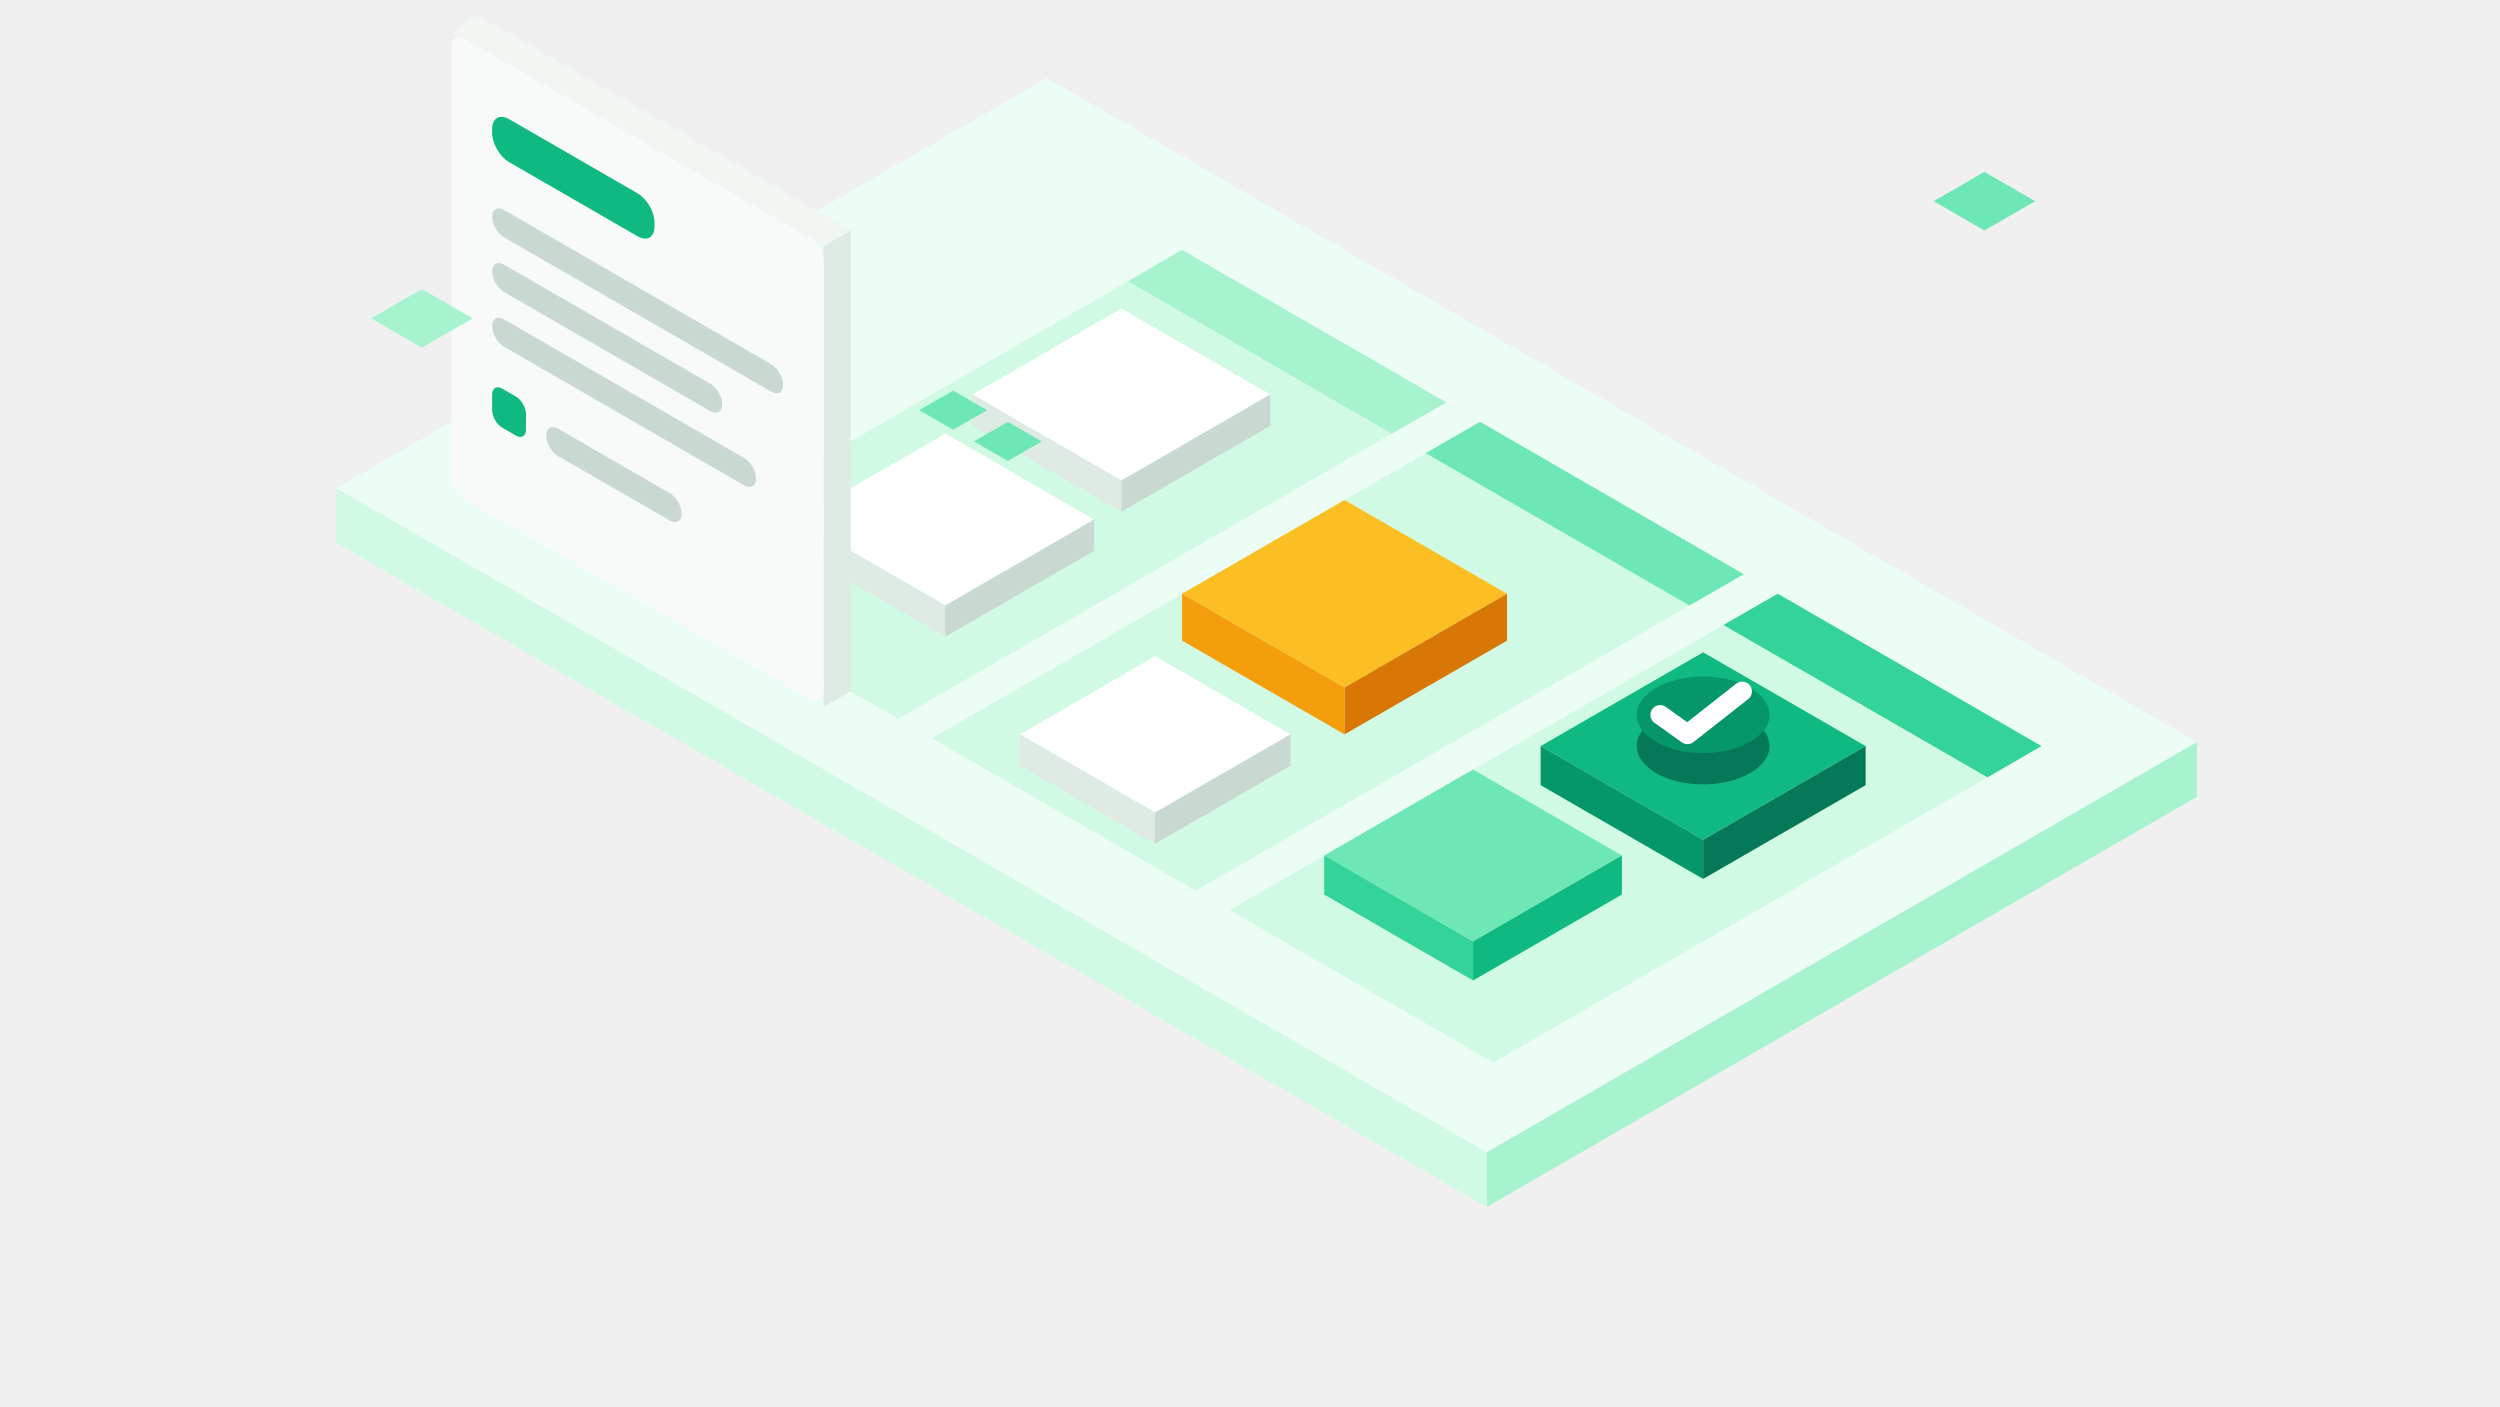
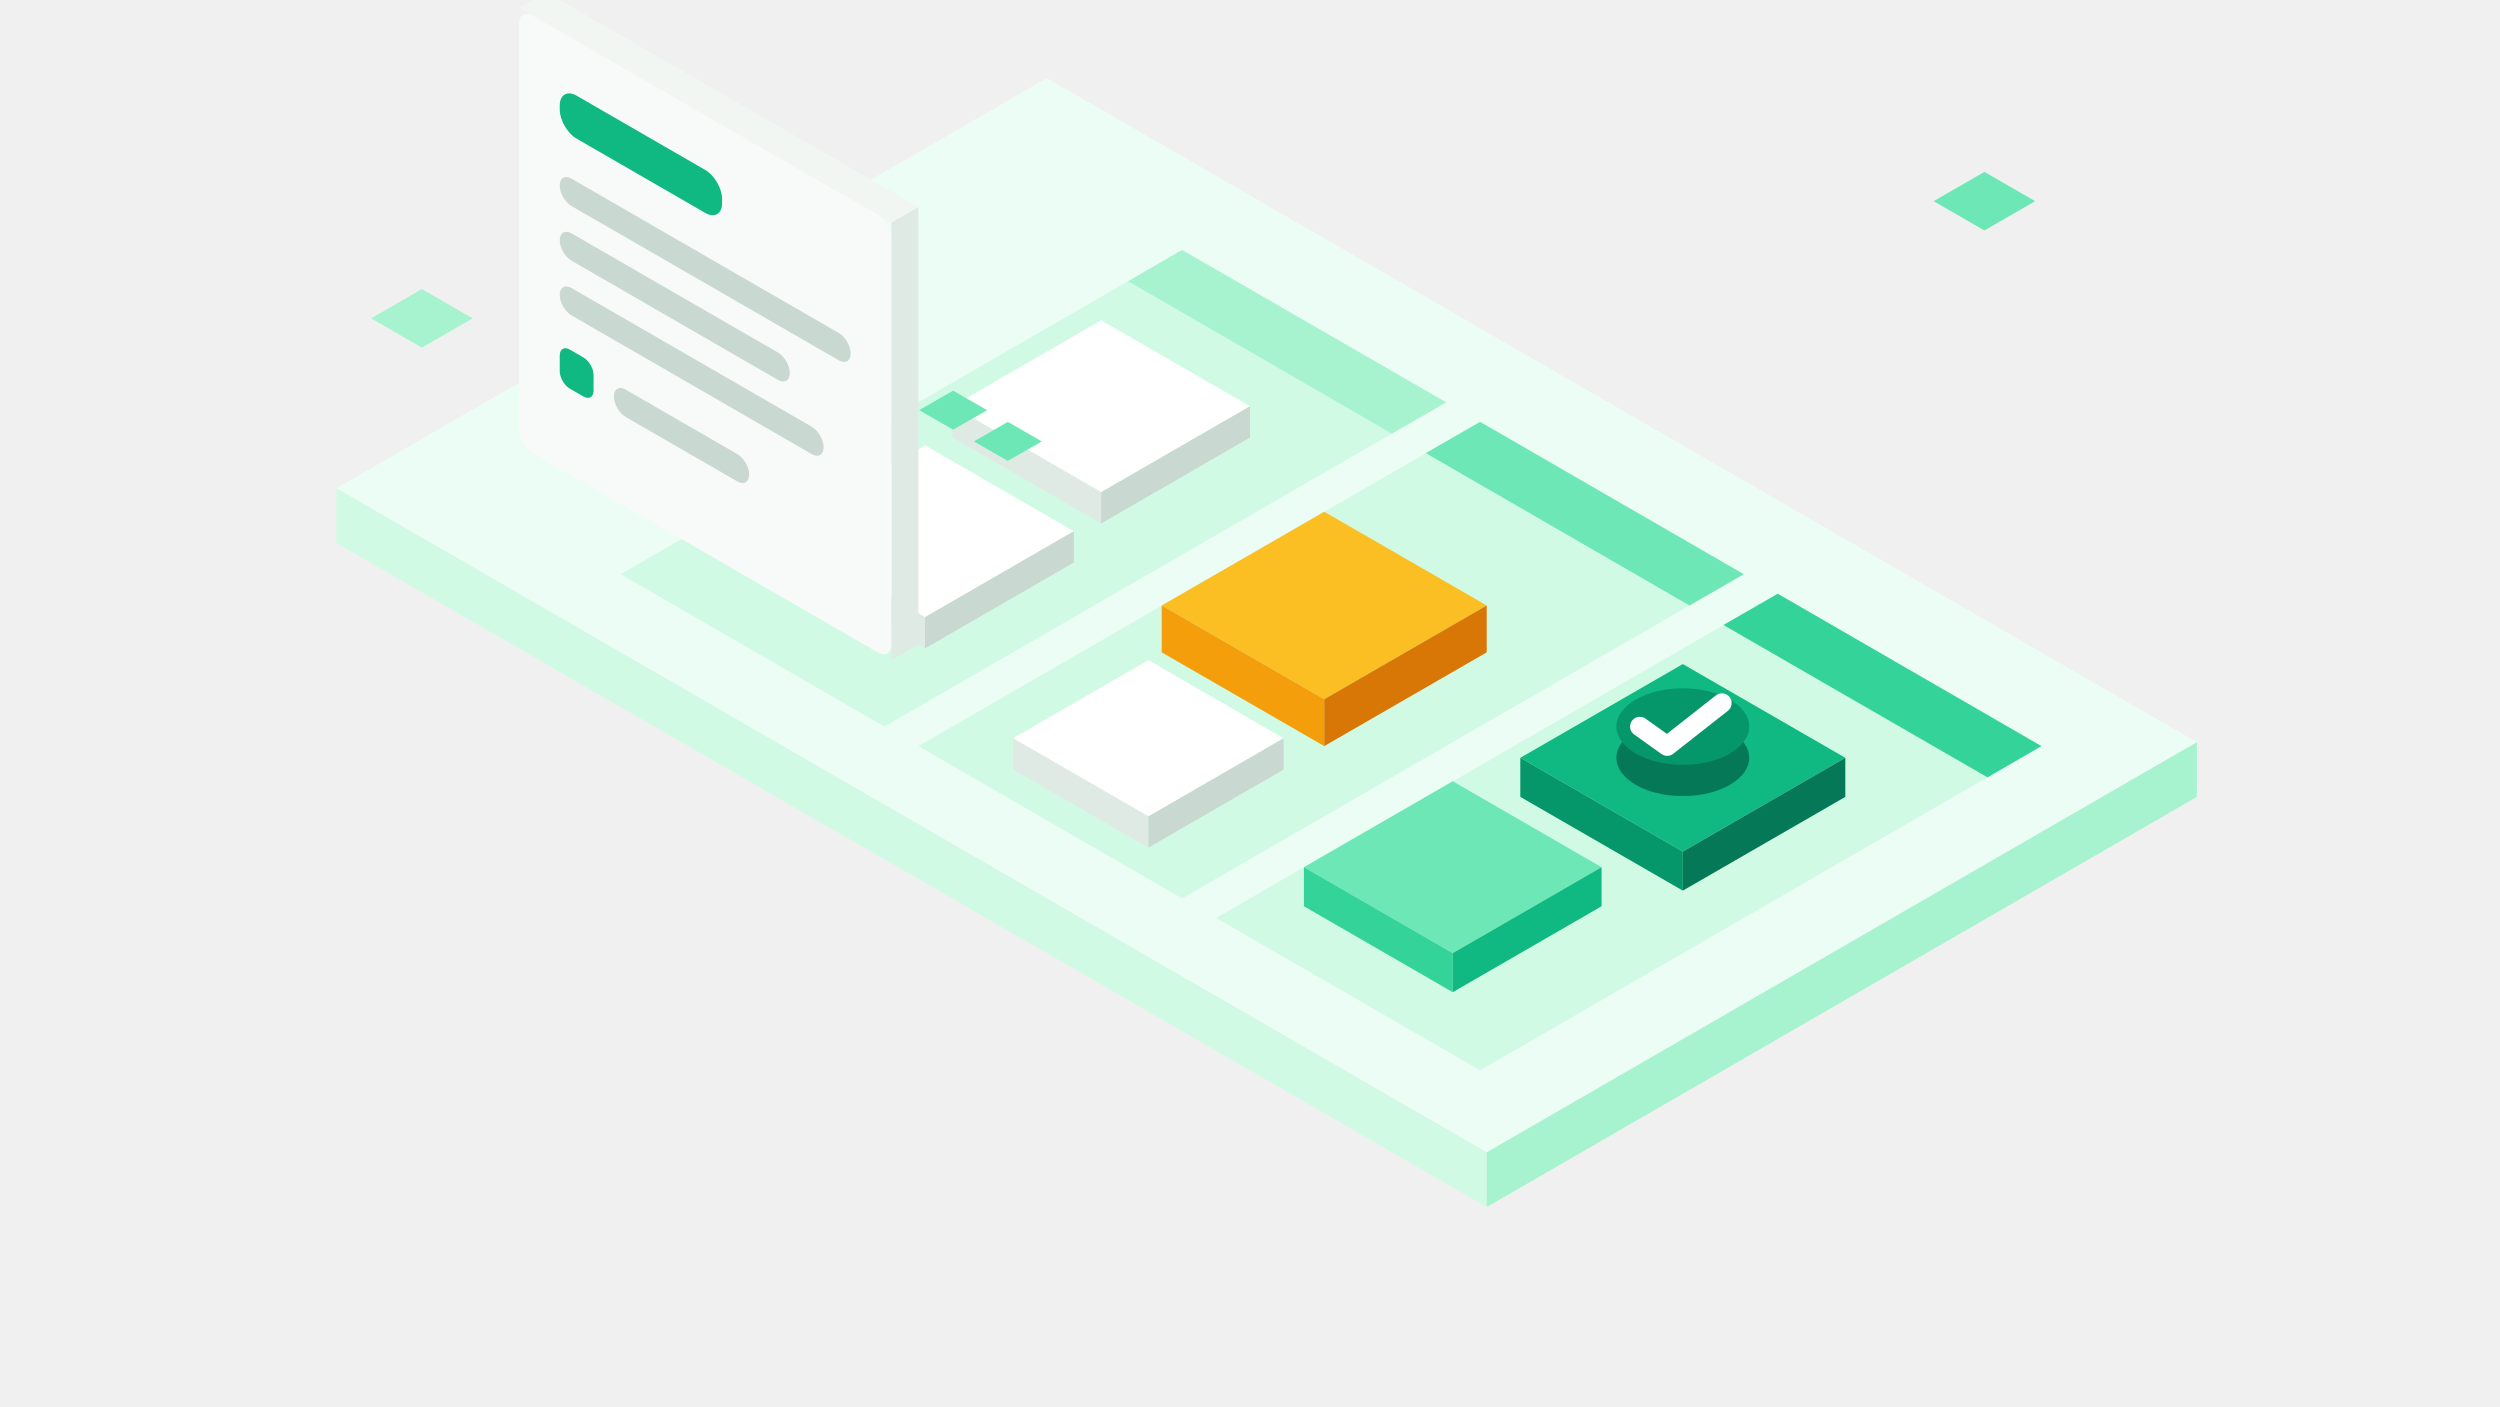
<svg xmlns="http://www.w3.org/2000/svg" viewBox="0 0 640 360" role="img">
  <style>.lift{animation:lift 4s ease-in-out infinite}.tw1{animation:tw 2.4s ease-in-out infinite}.tw2{animation:tw 2.4s ease-in-out -1.2s infinite}@keyframes lift{0%,100%{transform:translateY(0)}50%{transform:translateY(-6px)}}@keyframes tw{0%,100%{opacity:.3}50%{opacity:1}}@media (prefers-reduced-motion:reduce){.lift,.tw1,.tw2{animation:none}}</style>
  <g transform="translate(268,34)">
    <polygon points="0,-14 294.4,156 112.6,261 -181.9,91" fill="#ecfdf5" />
    <polygon points="-181.9,91 -181.9,105 112.6,275 112.6,261" fill="#d1fae5" />
    <polygon points="294.4,156 294.4,170 112.6,275 112.6,261" fill="#a7f3d0" />
-     <polygon points="34.6,30 102.2,69 -38.1,150 -105.7,111" fill="#d1fae5" />
+     <polygon points="34.6,30 102.2,69 -41.6,152 -109.1,113" fill="#d1fae5" />
    <polygon points="34.6,30 102.2,69 88.3,77 20.8,38" fill="#a7f3d0" />
-     <polygon points="110.9,74 178.4,113 38.1,194 -29.4,155" fill="#d1fae5" />
+     <polygon points="110.9,74 178.4,113 34.6,196 -32.9,157" fill="#d1fae5" />
    <polygon points="110.9,74 178.4,113 164.5,121 97,82" fill="#6ee7b7" />
-     <polygon points="187.1,118 254.6,157 114.3,238 46.8,199" fill="#d1fae5" />
+     <polygon points="187.1,118 254.6,157 110.9,240 43.3,201" fill="#d1fae5" />
    <polygon points="187.1,118 254.6,157 240.8,165 173.2,126" fill="#34d399" />
-     <polygon points="19.1,45 57.2,67 19.1,89 -19.1,67" fill="#ffffff" />
-     <polygon points="-19.1,67 -19.1,75 19.1,97 19.1,89" fill="#e0eae5" />
-     <polygon points="57.2,67 57.2,75 19.1,97 19.1,89" fill="#c9d8d0" />
-     <polygon points="-26,77 12.1,99 -26,121 -64.1,99" fill="#ffffff" />
-     <polygon points="-64.1,99 -64.1,107 -26,129 -26,121" fill="#e0eae5" />
-     <polygon points="12.1,99 12.1,107 -26,129 -26,121" fill="#c9d8d0" />
+     <polygon points="13.9,48 52,70 13.9,92 -24.2,70" fill="#ffffff" />
+     <polygon points="-24.2,70 -24.2,78 13.9,100 13.9,92" fill="#e0eae5" />
+     <polygon points="52,70 52,78 13.9,100 13.9,92" fill="#c9d8d0" />
+     <polygon points="-31.2,80 6.9,102 -31.2,124 -69.3,102" fill="#ffffff" />
+     <polygon points="-69.3,102 -69.3,110 -31.2,132 -31.2,124" fill="#e0eae5" />
+     <polygon points="6.9,102 6.9,110 -31.2,132 -31.2,124" fill="#c9d8d0" />
    <g class="lift">
-       <polygon points="76.2,94 117.8,118 76.2,142 34.6,118" fill="#fbbf24" />
-       <polygon points="34.6,118 34.6,130 76.2,154 76.2,142" fill="#f59e0b" />
-       <polygon points="117.8,118 117.8,130 76.2,154 76.2,142" fill="#d97706" />
+       <polygon points="71,97 112.6,121 71,145 29.4,121" fill="#fbbf24" />
+       <polygon points="29.4,121 29.4,133 71,157 71,145" fill="#f59e0b" />
+       <polygon points="112.6,121 112.6,133 71,157 71,145" fill="#d97706" />
    </g>
-     <polygon points="27.7,134 62.4,154 27.7,174 -6.9,154" fill="#ffffff" />
-     <polygon points="-6.9,154 -6.9,162 27.7,182 27.7,174" fill="#e0eae5" />
-     <polygon points="62.4,154 62.4,162 27.7,182 27.7,174" fill="#c9d8d0" />
-     <polygon points="168,133 209.6,157 168,181 126.4,157" fill="#10b981" />
-     <polygon points="126.4,157 126.4,167 168,191 168,181" fill="#059669" />
-     <polygon points="209.6,157 209.6,167 168,191 168,181" fill="#047857" />
-     <ellipse cx="168" cy="157" rx="17" ry="9.8" fill="#047857" />
-     <ellipse cx="168" cy="149" rx="17" ry="9.8" fill="#059669" />
-     <path d="M157 149l7 5 14-11" stroke="#ffffff" stroke-width="5" stroke-linecap="round" stroke-linejoin="round" fill="none" />
-     <polygon points="109.1,163 147.2,185 109.1,207 71,185" fill="#6ee7b7" />
-     <polygon points="71,185 71,195 109.1,217 109.1,207" fill="#34d399" />
-     <polygon points="147.2,185 147.2,195 109.1,217 109.1,207" fill="#10b981" />
+     <polygon points="26,135 60.6,155 26,175 -8.7,155" fill="#ffffff" />
+     <polygon points="-8.7,155 -8.7,163 26,183 26,175" fill="#e0eae5" />
+     <polygon points="60.6,155 60.6,163 26,183 26,175" fill="#c9d8d0" />
+     <polygon points="162.8,136 204.4,160 162.8,184 121.2,160" fill="#10b981" />
+     <polygon points="121.2,160 121.2,170 162.8,194 162.8,184" fill="#059669" />
+     <polygon points="204.4,160 204.4,170 162.8,194 162.8,184" fill="#047857" />
+     <ellipse cx="162.8" cy="160" rx="17" ry="9.8" fill="#047857" />
+     <ellipse cx="162.8" cy="152" rx="17" ry="9.8" fill="#059669" />
+     <path d="M151.8 152l7 5 14-11" stroke="#ffffff" stroke-width="5" stroke-linecap="round" stroke-linejoin="round" fill="none" />
+     <polygon points="103.9,166 142,188 103.9,210 65.8,188" fill="#6ee7b7" />
+     <polygon points="65.8,188 65.8,198 103.9,220 103.9,210" fill="#34d399" />
+     <polygon points="142,188 142,198 103.9,220 103.9,210" fill="#10b981" />
    <polygon points="0,0 8.7,5 0,10 -8.7,5" transform="translate(-24,66)" fill="#6ee7b7" class="tw1" />
    <polygon points="0,0 8.7,5 0,10 -8.7,5" transform="translate(-10,74)" fill="#6ee7b7" class="tw2" />
-     <polygon points="-145.5,-30 -50.2,25 -57.2,29 -152.4,-26" fill="#f1f6f3" />
-     <polygon points="-50.2,25 -57.2,29 -57.2,147 -50.2,143" fill="#e0eae5" />
-     <g transform="matrix(0.866,0.5,0,1,-152.4,92)">
-       <rect x="0" y="-118" width="110" height="118" rx="4" fill="#f8faf9" />
-       <rect x="12" y="-104" width="48" height="11" rx="5" fill="#10b981" />
-       <rect x="12" y="-80" width="86" height="7" rx="3.5" fill="#c9d8d0" />
-       <rect x="12" y="-66" width="68" height="7" rx="3.5" fill="#c9d8d0" />
-       <rect x="12" y="-52" width="78" height="7" rx="3.5" fill="#c9d8d0" />
-       <rect x="12" y="-34" width="10" height="10" rx="3" fill="#10b981" />
-       <rect x="28" y="-32" width="40" height="7" rx="3.5" fill="#c9d8d0" />
+     <polygon points="-128.2,-36 -32.9,19 -39.8,23 -135.1,-32" fill="#f1f6f3" />
+     <polygon points="-32.9,19 -39.8,23 -39.8,135 -32.9,131" fill="#e0eae5" />
+     <g transform="matrix(0.866,0.5,0,1,-135.1,80)">
+       <rect x="0" y="-112" width="110" height="112" rx="4" fill="#f8faf9" />
+       <rect x="12" y="-98" width="48" height="11" rx="5" fill="#10b981" />
+       <rect x="12" y="-76" width="86" height="7" rx="3.5" fill="#c9d8d0" />
+       <rect x="12" y="-62" width="68" height="7" rx="3.5" fill="#c9d8d0" />
+       <rect x="12" y="-48" width="78" height="7" rx="3.5" fill="#c9d8d0" />
+       <rect x="12" y="-32" width="10" height="10" rx="3" fill="#10b981" />
+       <rect x="28" y="-30" width="40" height="7" rx="3.5" fill="#c9d8d0" />
    </g>
    <polygon points="0,0 13,7.5 0,15 -13,7.5" transform="translate(240,10)" fill="#6ee7b7" />
    <polygon points="0,0 13,7.5 0,15 -13,7.5" transform="translate(-160,40)" fill="#a7f3d0" />
  </g>
</svg>
